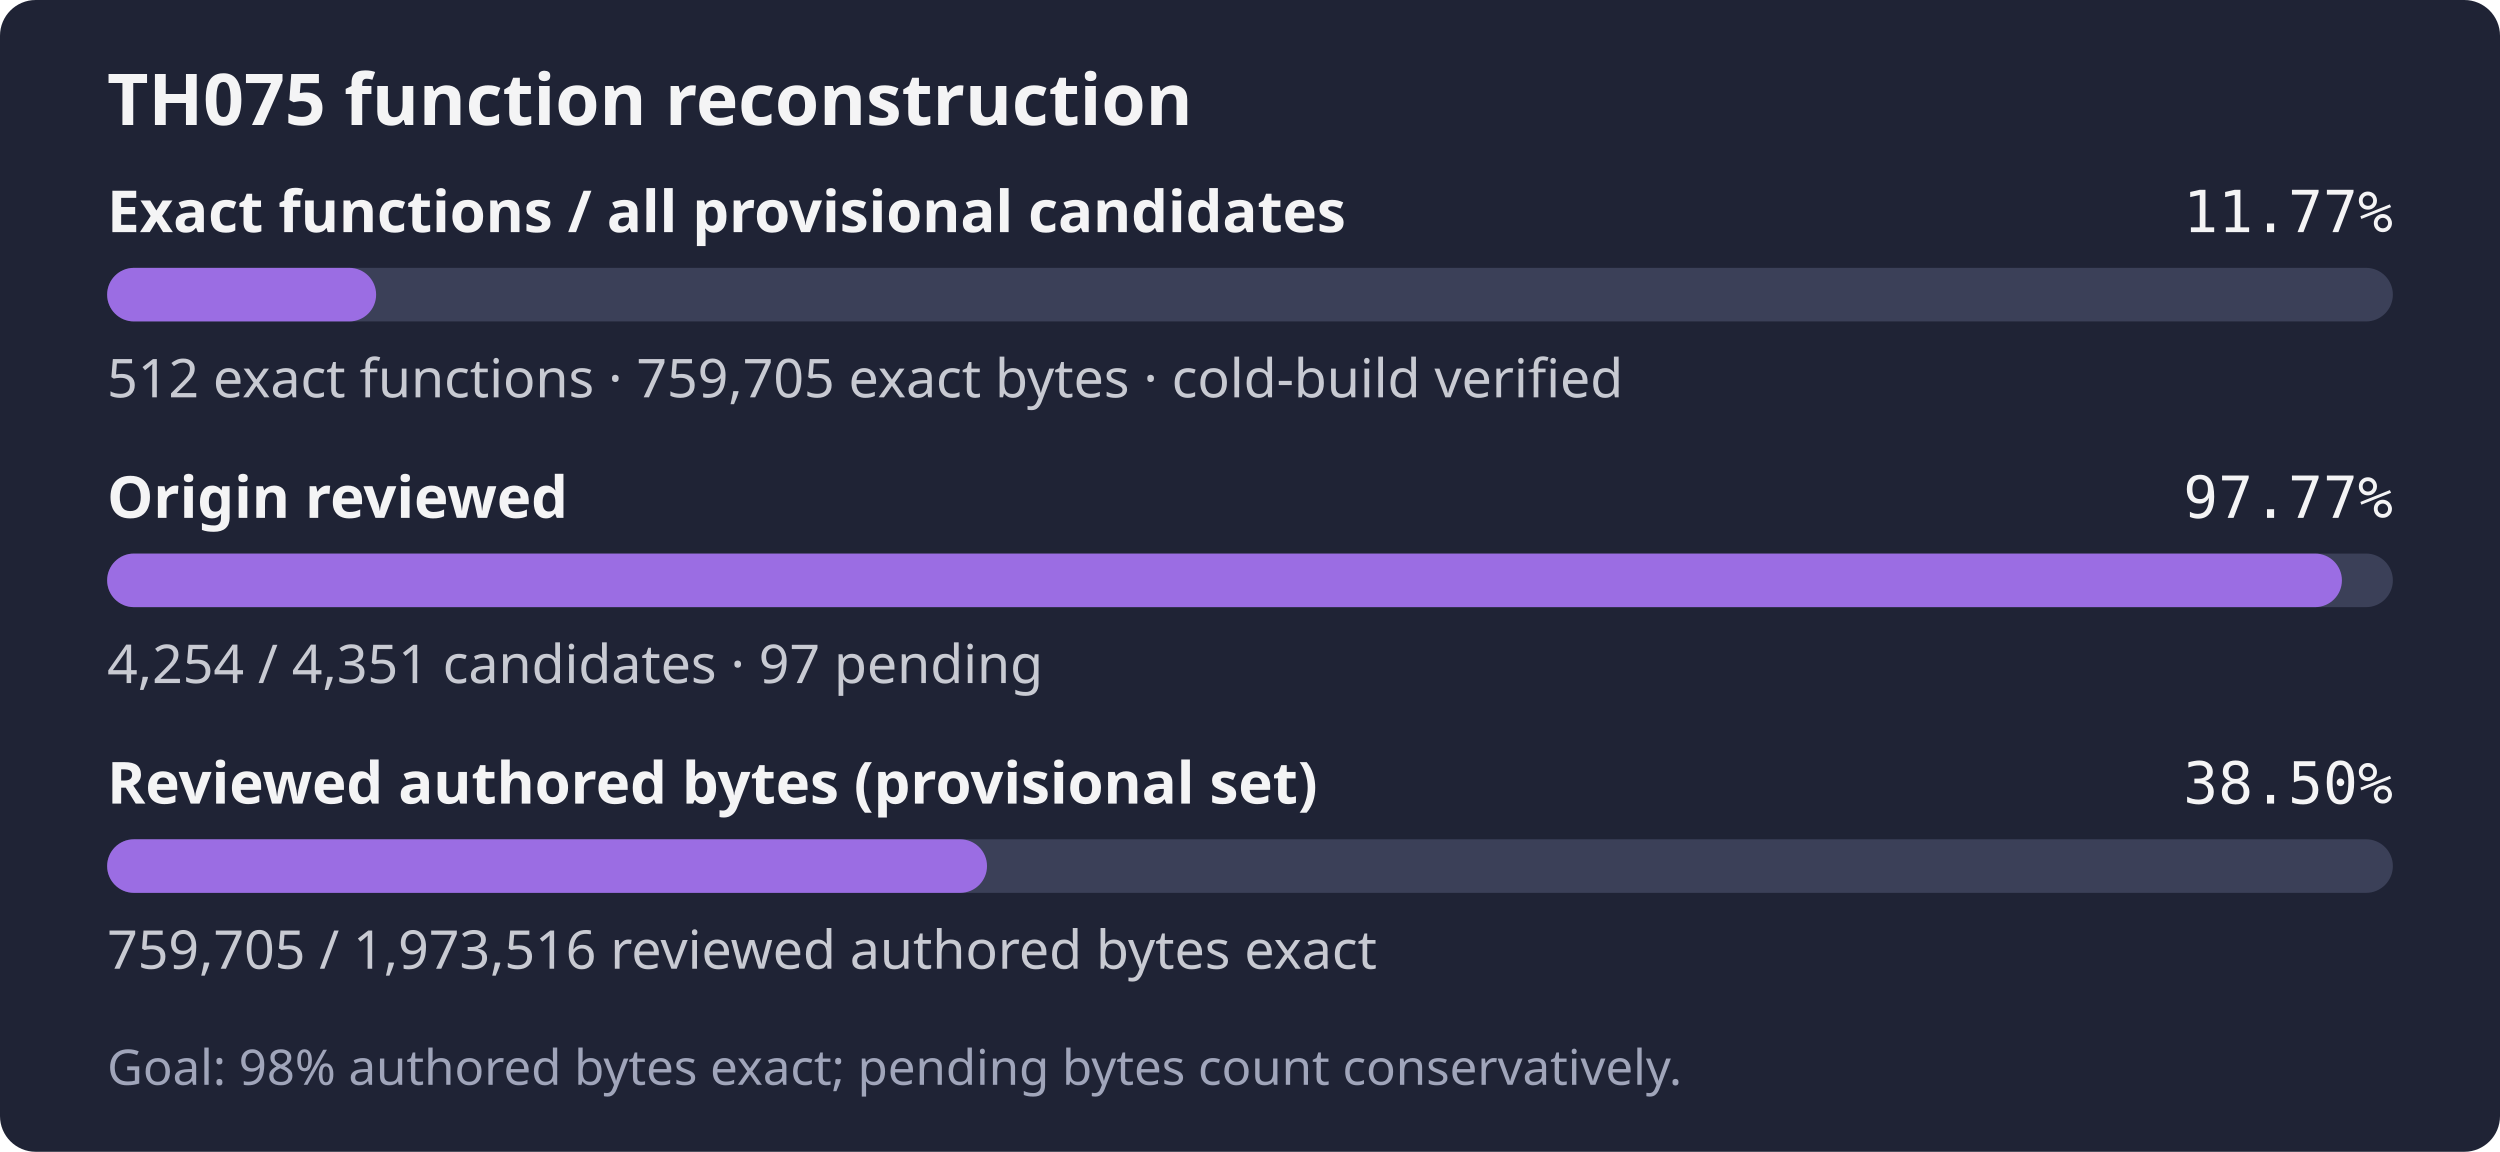
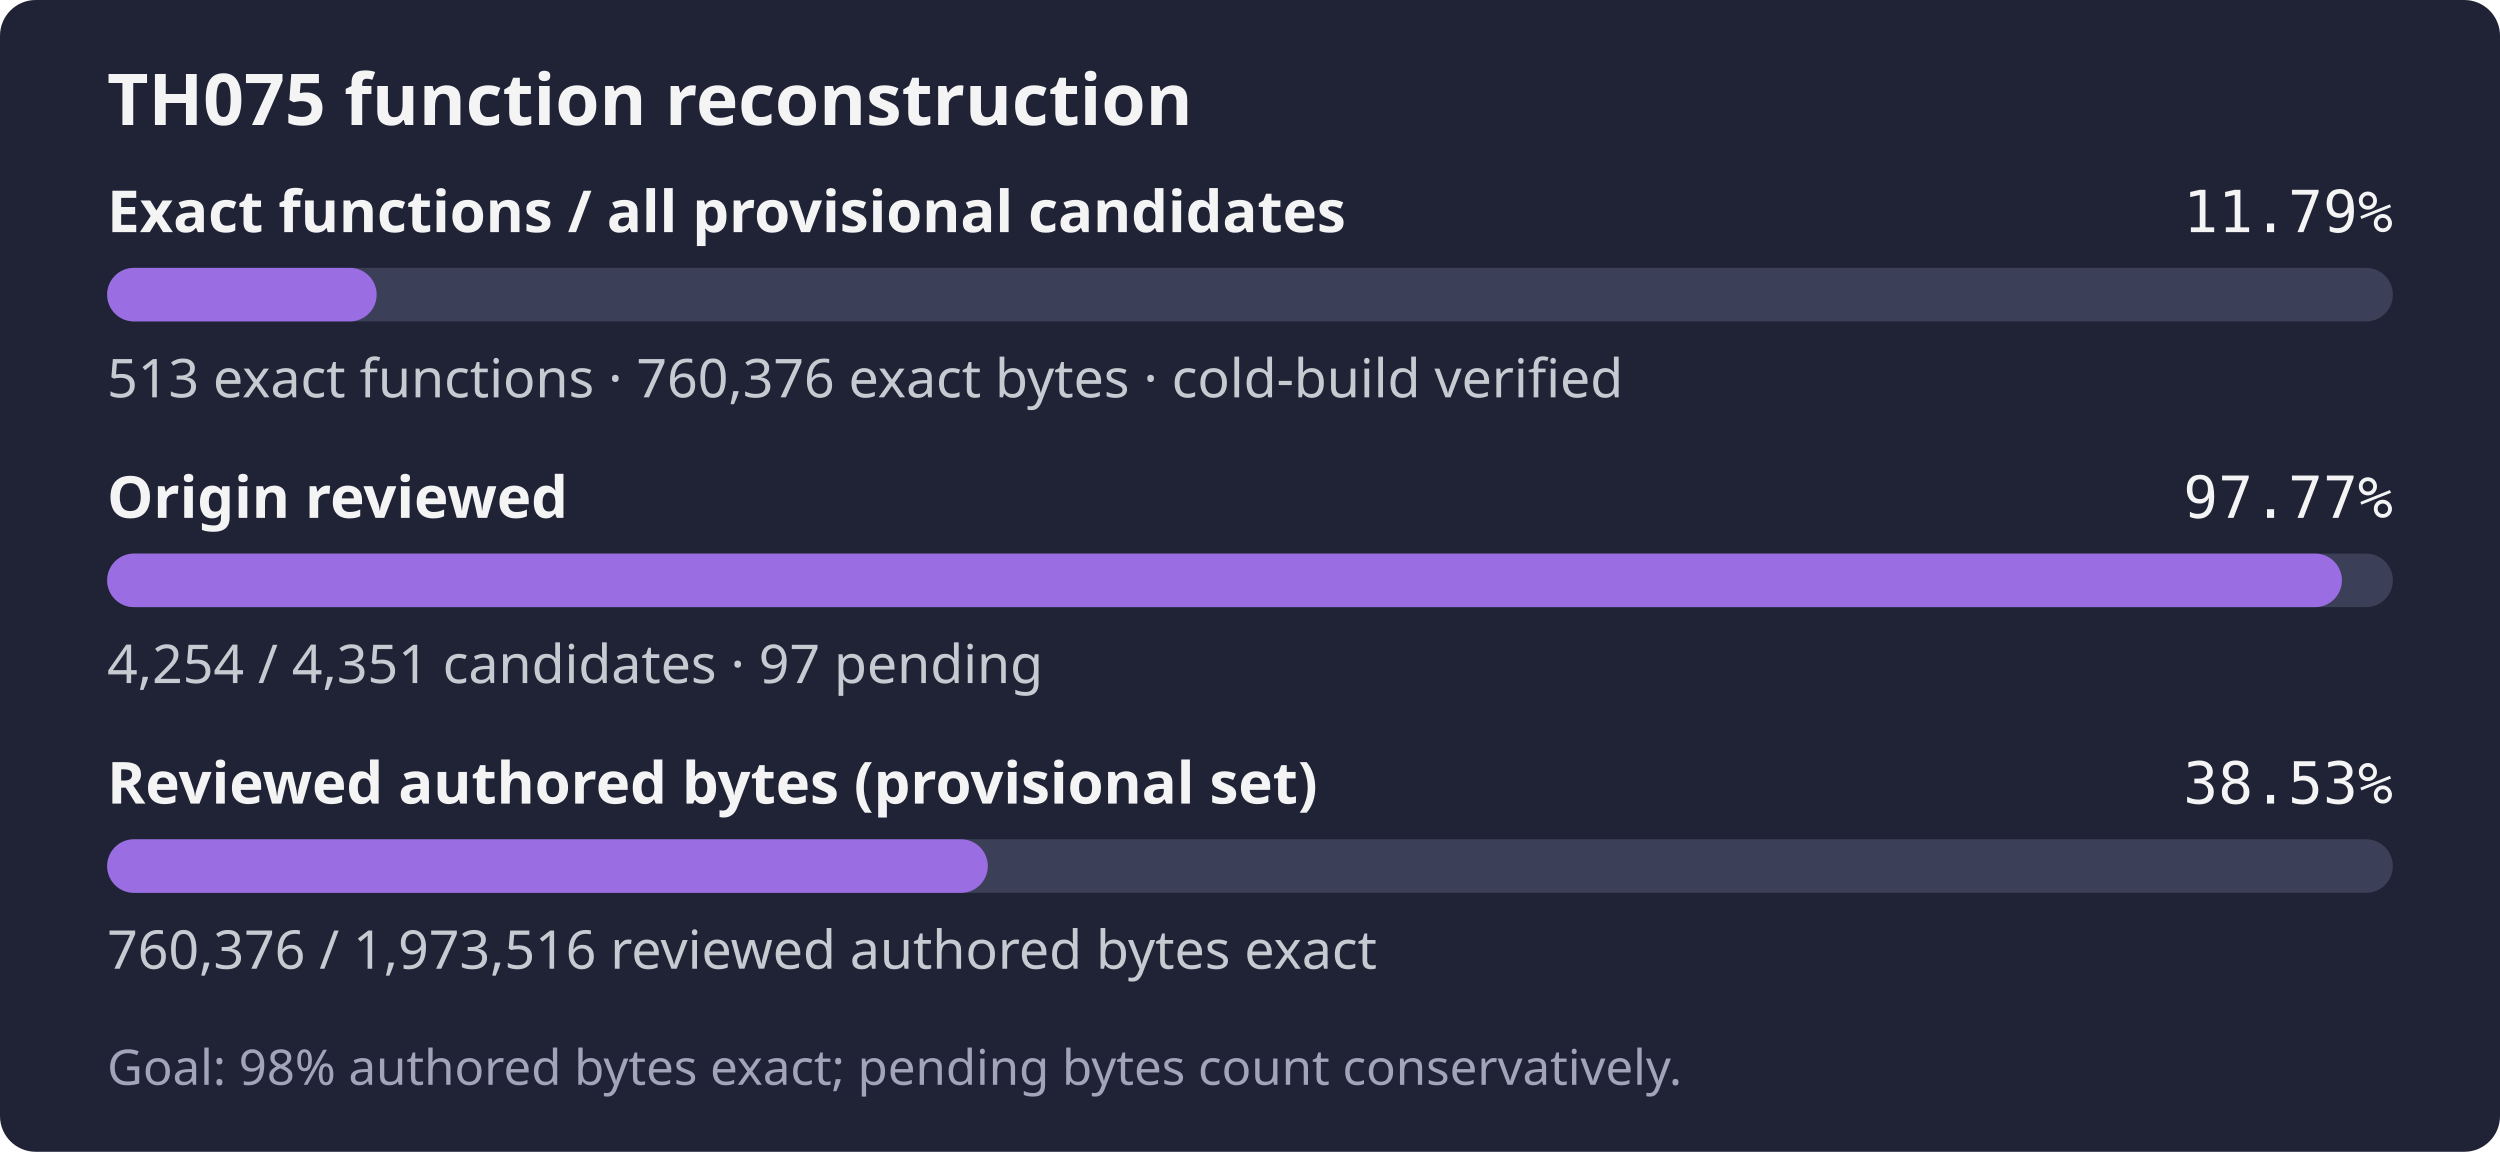
- <svg xmlns="http://www.w3.org/2000/svg" width="560" height="258" role="img" aria-label="TH075: 512 exact functions, 759,705 exact bytes; 4,254 of 4,351 candidates reviewed; Goal: 98% authored bytes exact; pending bytes count conservatively.">
+ <svg xmlns="http://www.w3.org/2000/svg" width="560" height="258" role="img" aria-label="TH075: 513 exact functions, 760,376 exact bytes; 4,254 of 4,351 candidates reviewed; Goal: 98% authored bytes exact; pending bytes count conservatively.">
  <rect width="560" height="258" rx="8" fill="#1f2335" />
  <text x="24" y="28" fill="#f4f4f5" font-family="sans-serif" font-size="16" font-weight="600">TH075 function reconstruction</text>
  <text x="24" y="52" fill="#f4f4f5" font-family="sans-serif" font-size="13" font-weight="600">Exact functions / all provisional candidates</text>
-   <text x="536" y="52" fill="#f4f4f5" text-anchor="end" font-family="monospace" font-size="13">11.77%</text>
+   <text x="536" y="52" fill="#f4f4f5" text-anchor="end" font-family="monospace" font-size="13">11.79%</text>
  <rect x="24" y="60" width="512" height="12" rx="6" fill="#3b4058" />
-   <rect x="24" y="60" width="60.25" height="12" rx="6" fill="#9b6de3" />
-   <text x="24" y="89" fill="#c8cad2" font-family="sans-serif" font-size="12">512 exact functions · 759,705 exact bytes · cold-build verified</text>
+   <rect x="24" y="60" width="60.37" height="12" rx="6" fill="#9b6de3" />
+   <text x="24" y="89" fill="#c8cad2" font-family="sans-serif" font-size="12">513 exact functions · 760,376 exact bytes · cold-build verified</text>
  <text x="24" y="116" fill="#f4f4f5" font-family="sans-serif" font-size="13" font-weight="600">Origin reviewed</text>
  <text x="536" y="116" fill="#f4f4f5" text-anchor="end" font-family="monospace" font-size="13">97.77%</text>
  <rect x="24" y="124" width="512" height="12" rx="6" fill="#3b4058" />
  <rect x="24" y="124" width="500.59" height="12" rx="6" fill="#9b6de3" />
  <text x="24" y="153" fill="#c8cad2" font-family="sans-serif" font-size="12">4,254 / 4,351 candidates · 97 pending</text>
  <text x="24" y="180" fill="#f4f4f5" font-family="sans-serif" font-size="13" font-weight="600">Reviewed authored bytes (provisional set)</text>
-   <text x="536" y="180" fill="#f4f4f5" text-anchor="end" font-family="monospace" font-size="13">38.50%</text>
+   <text x="536" y="180" fill="#f4f4f5" text-anchor="end" font-family="monospace" font-size="13">38.53%</text>
  <rect x="24" y="188" width="512" height="12" rx="6" fill="#3b4058" />
-   <rect x="24" y="188" width="197.09" height="12" rx="6" fill="#9b6de3" />
-   <text x="24" y="217" fill="#c8cad2" font-family="sans-serif" font-size="12">759,705 / 1,973,516 reviewed authored bytes exact</text>
+   <rect x="24" y="188" width="197.27" height="12" rx="6" fill="#9b6de3" />
+   <text x="24" y="217" fill="#c8cad2" font-family="sans-serif" font-size="12">760,376 / 1,973,516 reviewed authored bytes exact</text>
  <text x="24" y="243" fill="#a0a5ba" font-family="sans-serif" font-size="11">Goal: 98% authored bytes exact; pending bytes count conservatively.</text>
</svg>
